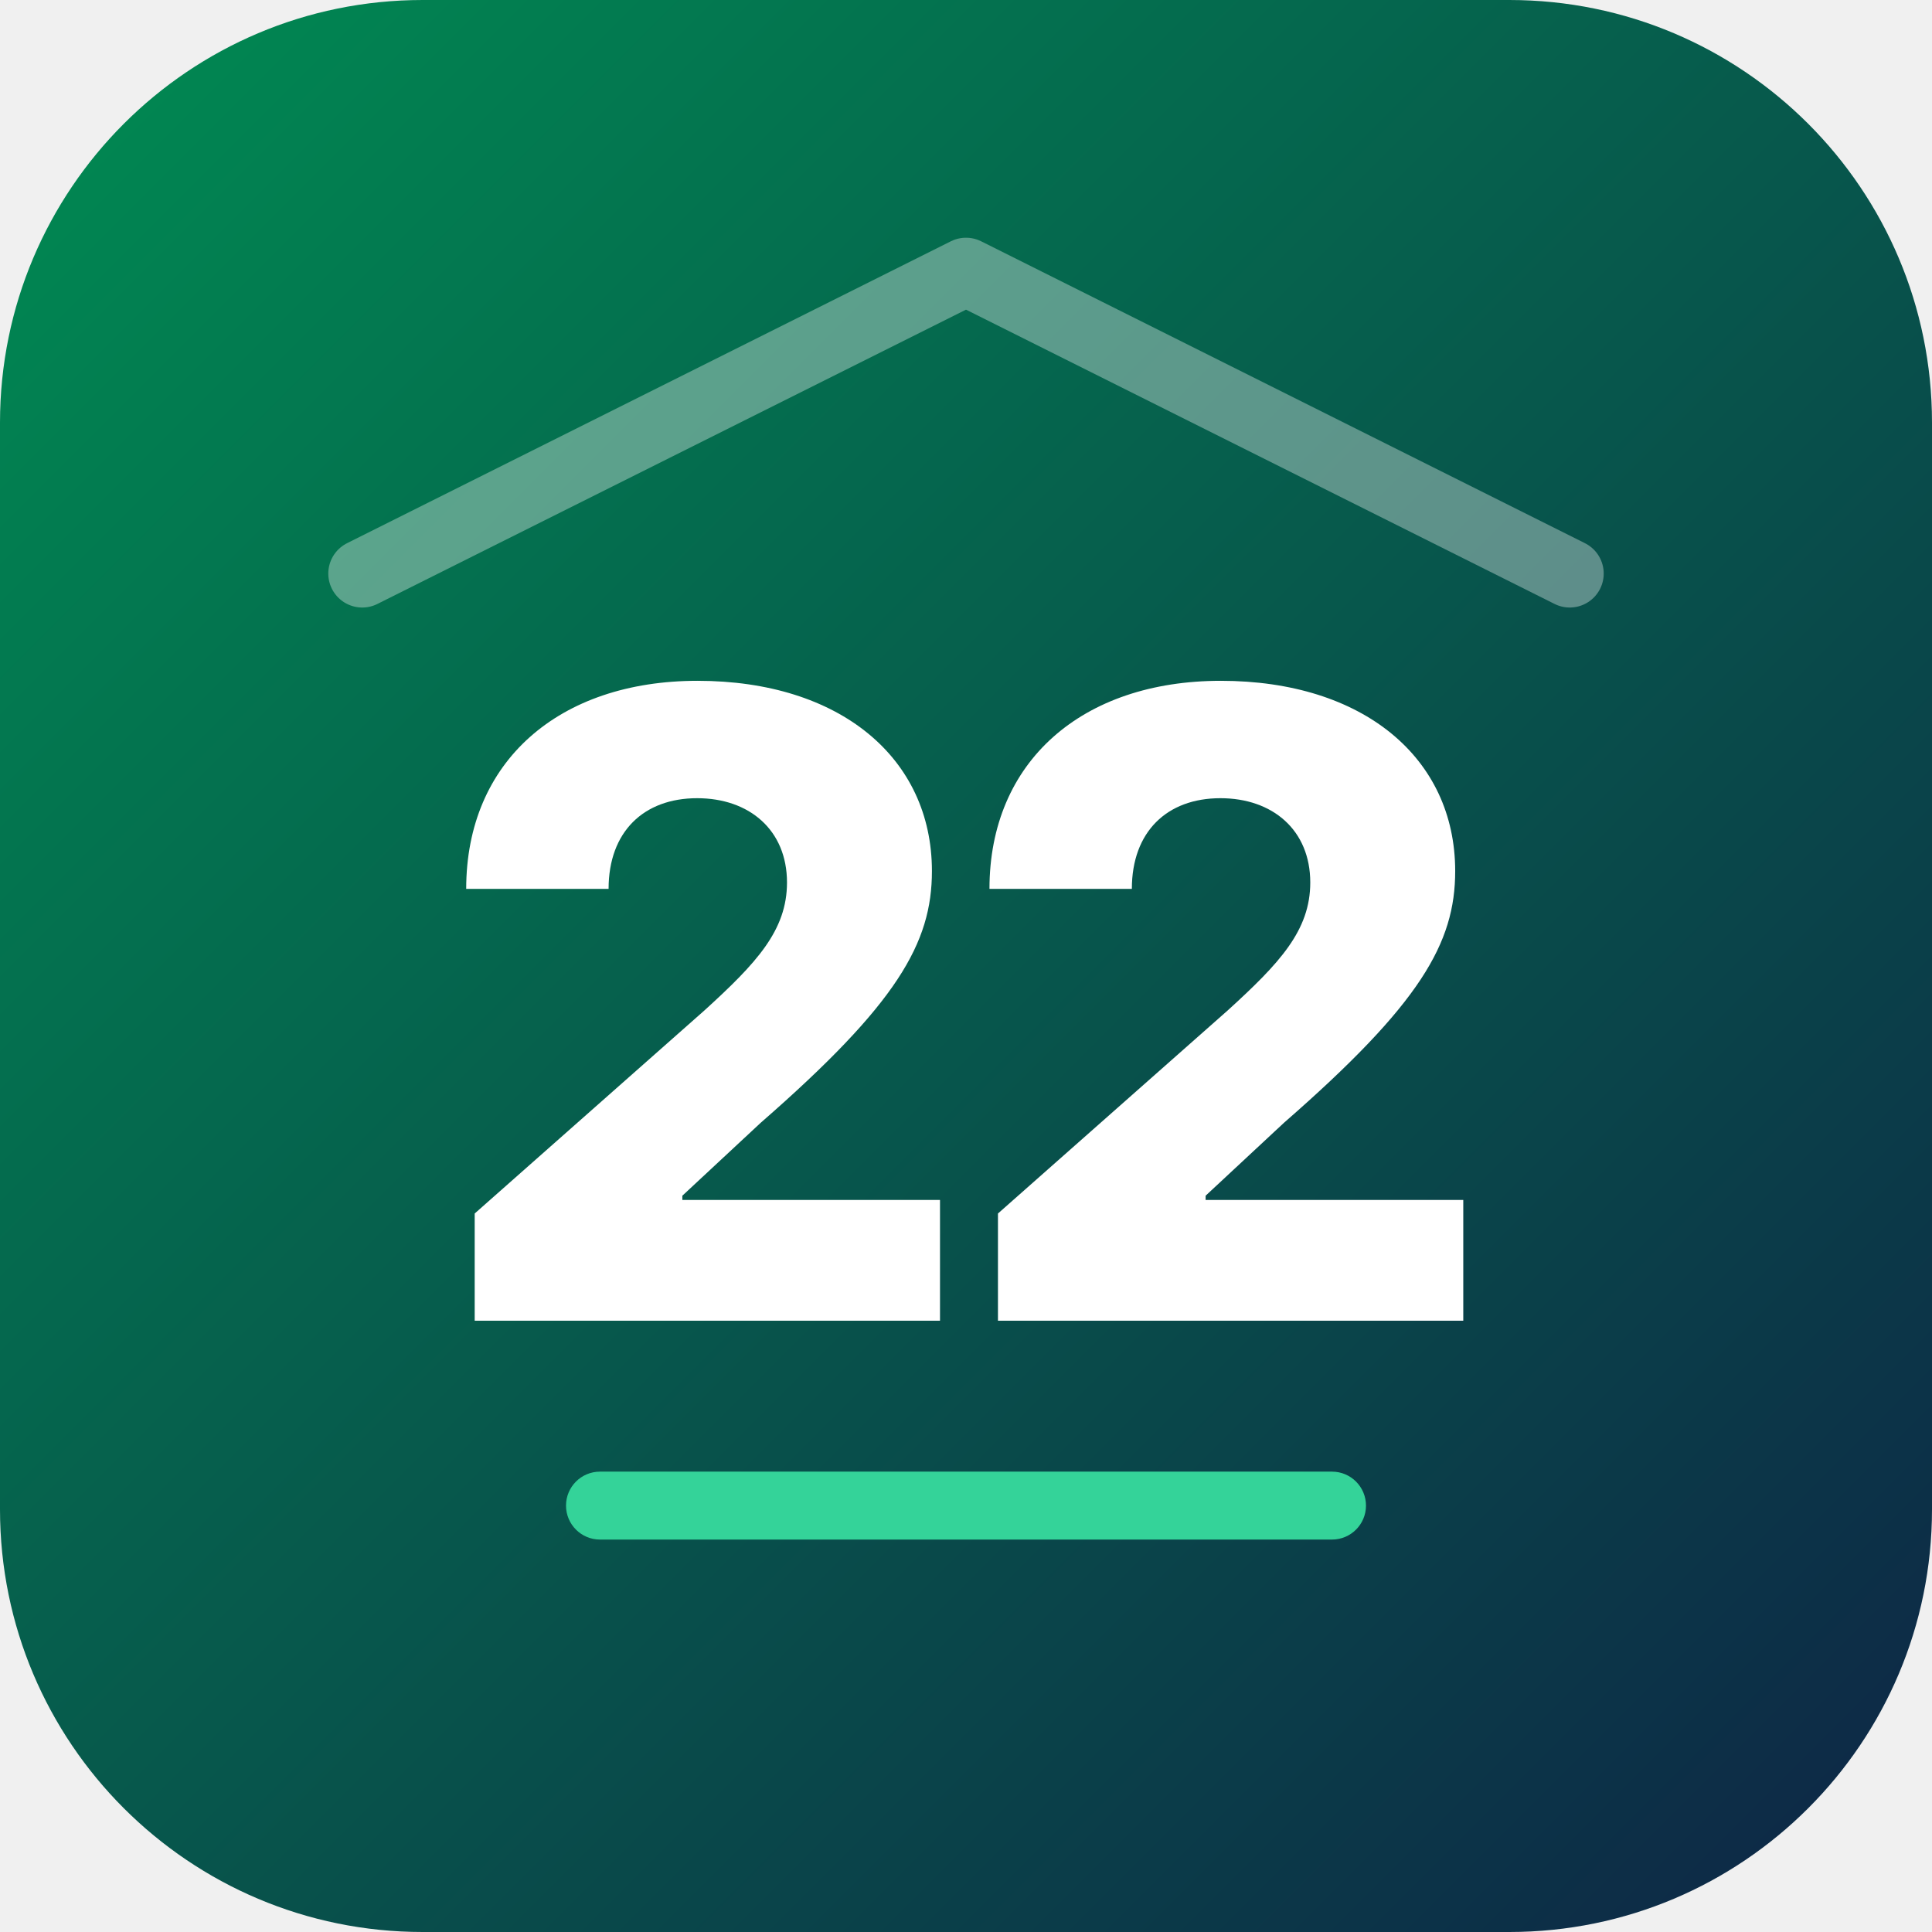
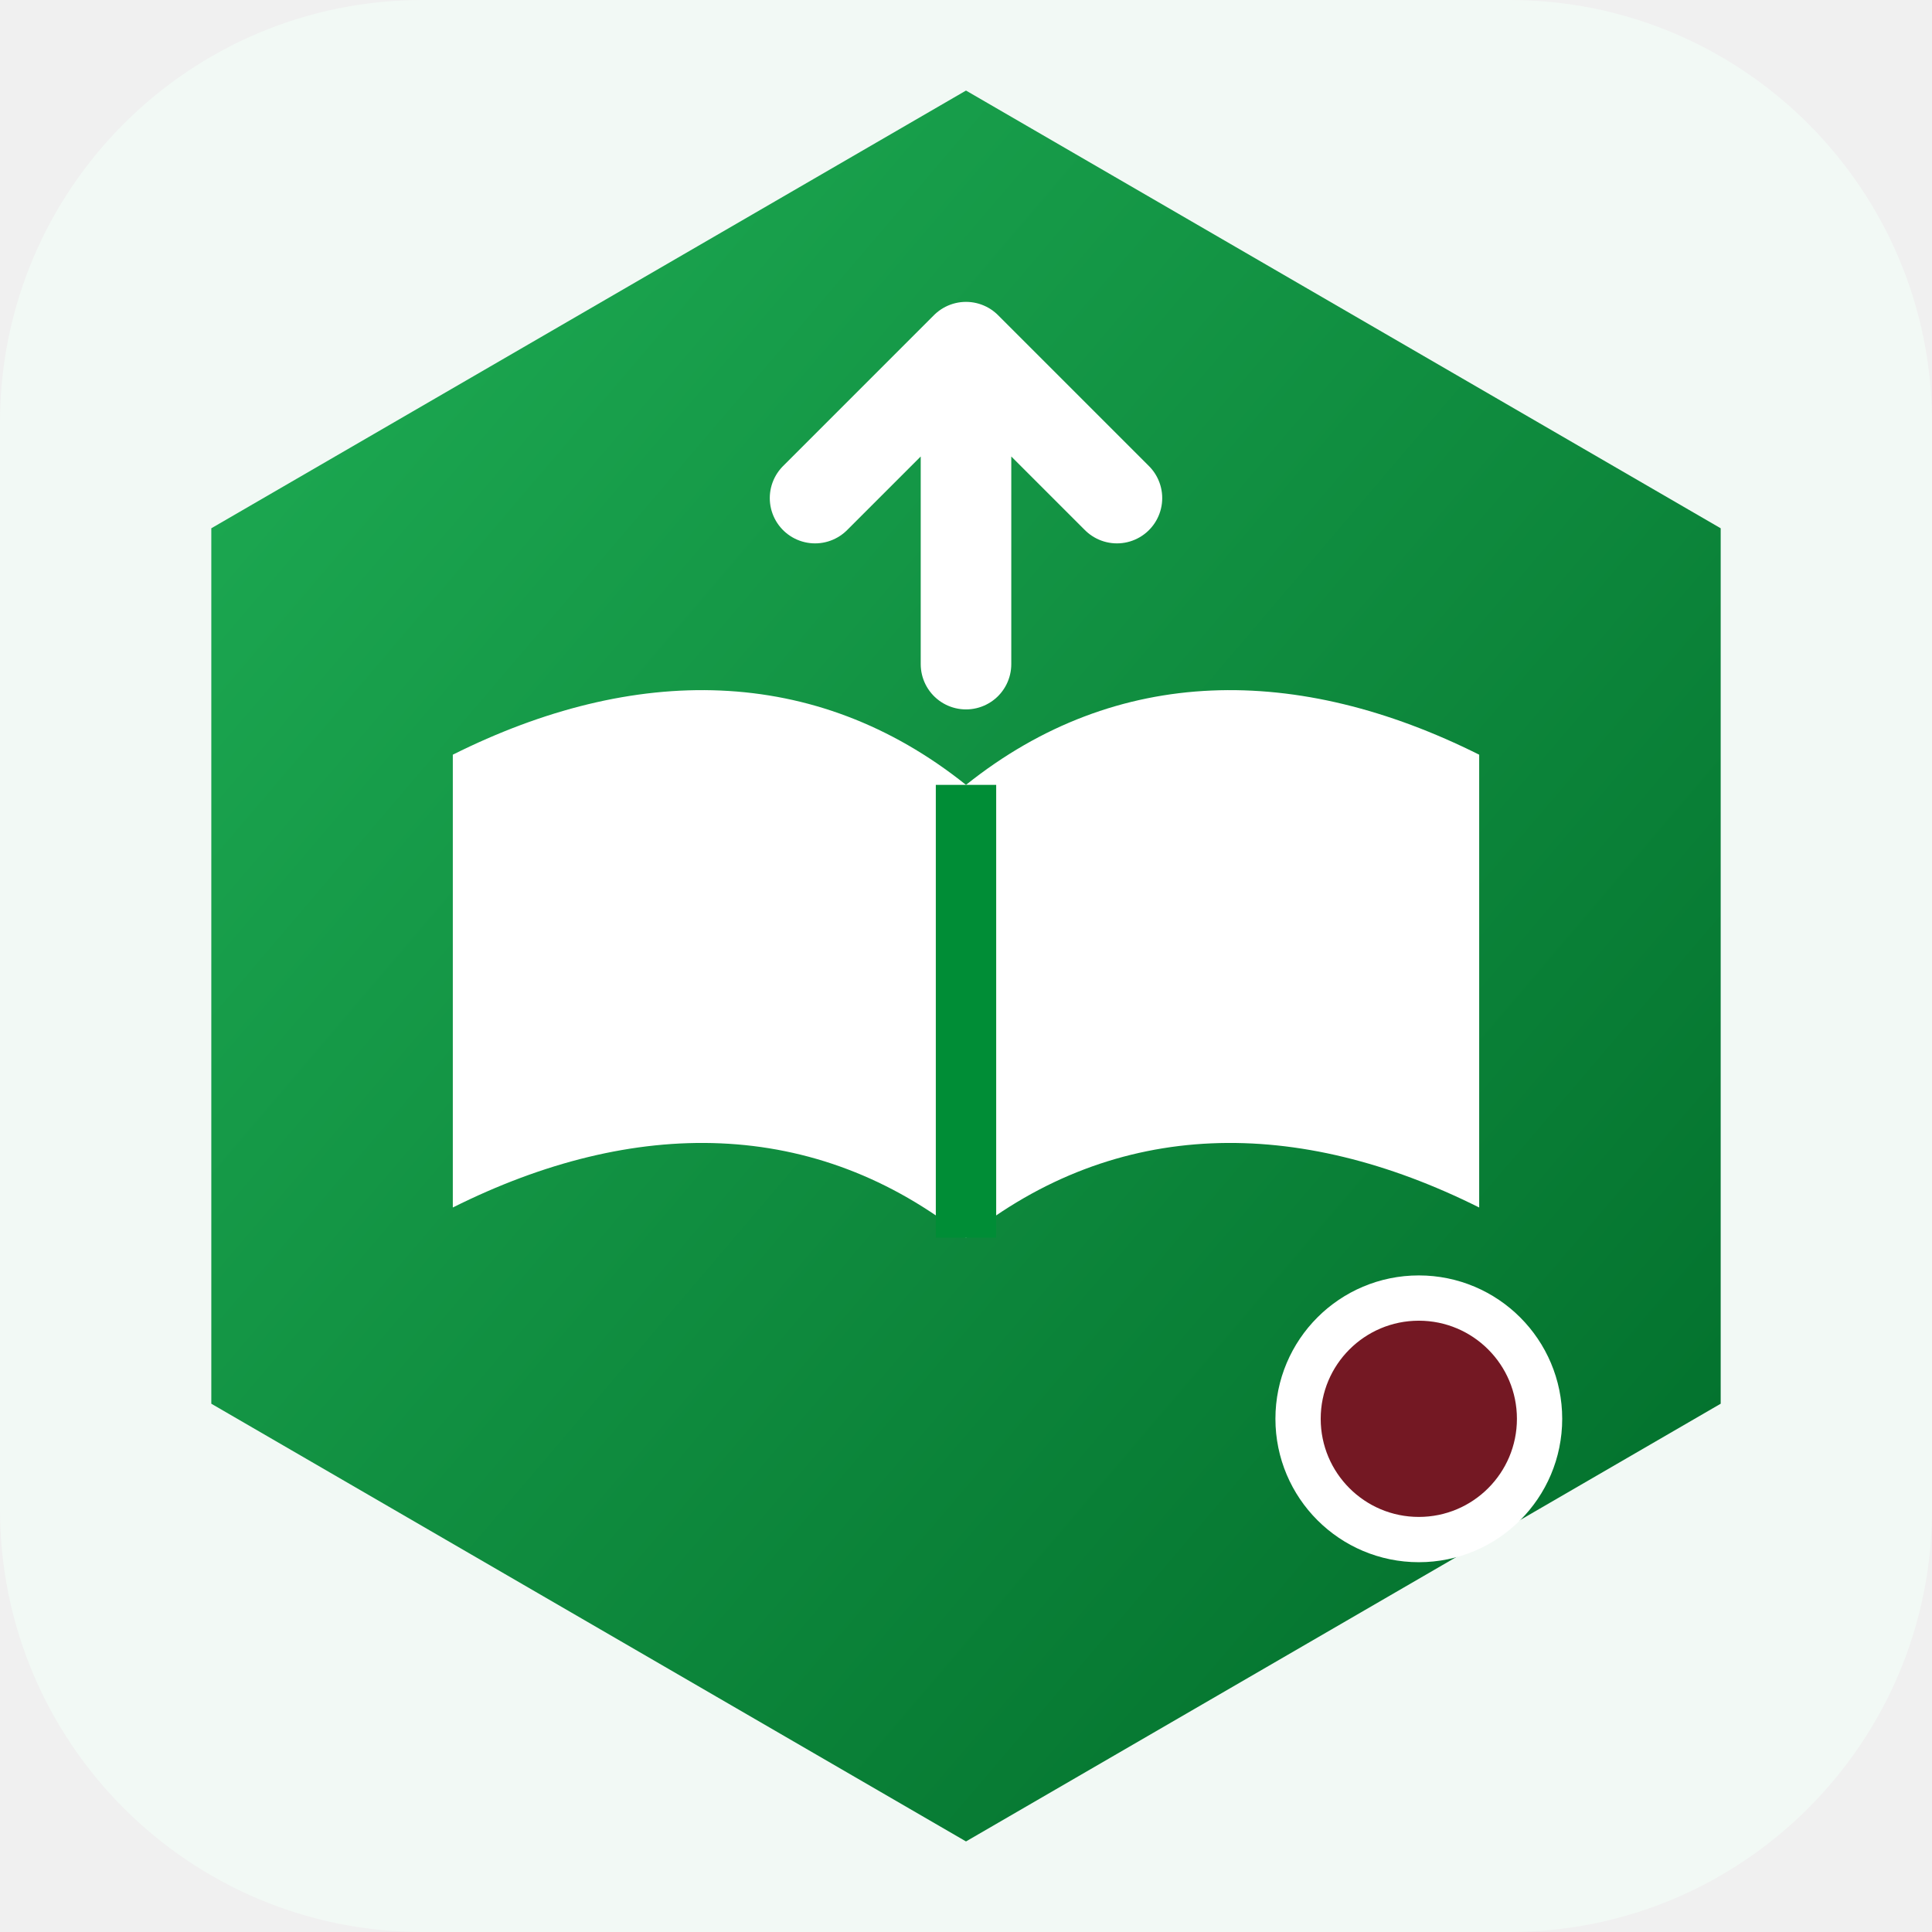
- <svg xmlns="http://www.w3.org/2000/svg" viewBox="0 0 512 512">
+ <svg xmlns="http://www.w3.org/2000/svg" viewBox="0 0 64 64">
  <defs>
    <linearGradient id="g" x1="0" y1="0" x2="1" y2="1">
-       <stop offset="0" stop-color="#008c52" />
-       <stop offset="1" stop-color="#0e2446" />
+       <stop offset="0" stop-color="#1fae55" />
+       <stop offset="1" stop-color="#006b29" />
    </linearGradient>
  </defs>
-   <rect width="512" height="512" rx="112" fill="url(#g)" />
-   <path d="M96 152 L256 72 L416 152" fill="none" stroke="#ffffff" stroke-opacity=".35" stroke-width="18" stroke-linecap="round" stroke-linejoin="round" />
-   <text x="256" y="350" font-family="Inter, Arial, sans-serif" font-size="230" font-weight="800" text-anchor="middle" fill="#ffffff" letter-spacing="-8">22</text>
-   <rect x="150" y="390" width="212" height="18" rx="9" fill="#34d399" />
+   <rect width="64" height="64" rx="14" fill="#f2f9f5" />
+   <path d="M32 3 L57 17.5 V46.5 L32 61 L7 46.5 V17.5 Z" fill="url(#g)" />
+   <path d="M15 40 C21 37 27 37 32 41 C37 37 43 37 49 40 V25 C43 22 37 22 32 26 C27 22 21 22 15 25 Z" fill="#fff" />
+   <path d="M32 26 V41" stroke="#008d36" stroke-width="2" />
+   <path d="M32 22 V12 M27 16.5 L32 11.5 L37 16.5" fill="none" stroke="#fff" stroke-width="3" stroke-linecap="round" stroke-linejoin="round" />
+   <circle cx="47" cy="47" r="4" fill="#741823" stroke="#fff" stroke-width="1.5" />
</svg>
